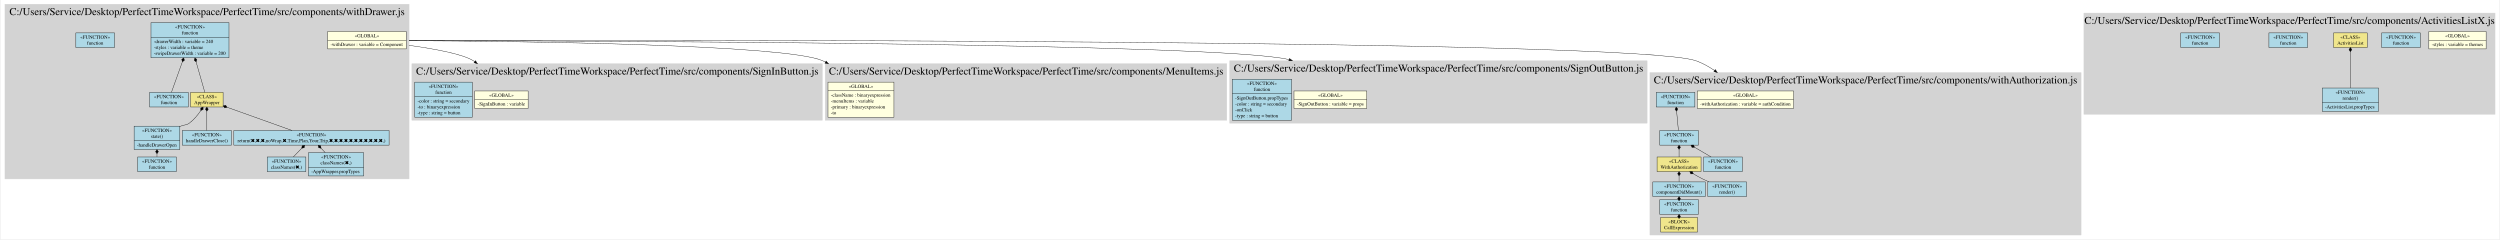
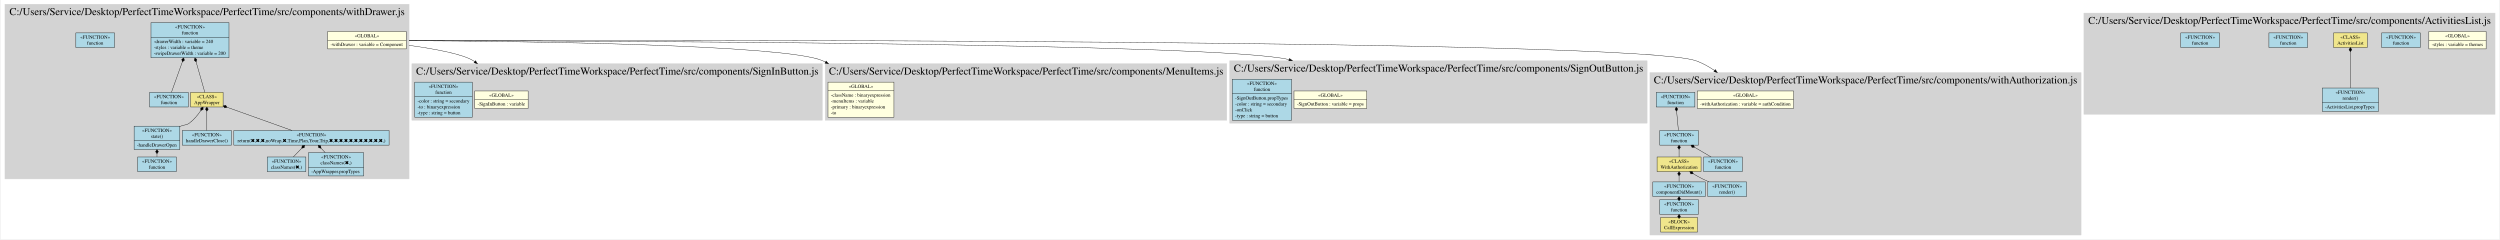
<svg xmlns="http://www.w3.org/2000/svg" width="7116pt" height="681pt" viewBox="0.00 0.00 7116.00 681.40">
  <g id="graph0" class="graph" transform="scale(1 1) rotate(0) translate(4 677.4)">
    <polygon fill="white" stroke="none" points="-4,4 -4,-677.4 7112,-677.4 7112,4 -4,4" />
    <g id="clust1" class="cluster">
      <polygon fill="lightgray" stroke="lightgrey" points="1167,-335 1167,-496 2336,-496 2336,-335 1167,-335" />
      <text text-anchor="middle" x="1751.92" y="-465" font-family="Times,serif" font-size="30.00">C:/Users/Service/Desktop/PerfectTimeWorkspace/PerfectTime/src/components/SignInButton.js</text>
    </g>
    <g id="clust2" class="cluster">
      <polygon fill="lightgray" stroke="lightgrey" points="2344,-335 2344,-496 3488,-496 3488,-335 2344,-335" />
      <text text-anchor="middle" x="2916.39" y="-465" font-family="Times,serif" font-size="30.00">C:/Users/Service/Desktop/PerfectTimeWorkspace/PerfectTime/src/components/MenuItems.js</text>
    </g>
    <g id="clust3" class="cluster">
      <polygon fill="lightgray" stroke="lightgrey" points="3496,-326.6 3496,-504.4 4685,-504.4 4685,-326.6 3496,-326.6" />
      <text text-anchor="middle" x="4090.92" y="-473.4" font-family="Times,serif" font-size="30.00">C:/Users/Service/Desktop/PerfectTimeWorkspace/PerfectTime/src/components/SignOutButton.js</text>
    </g>
    <g id="clust4" class="cluster">
      <polygon fill="lightgray" stroke="lightgrey" points="5929,-351.8 5929,-640.2 7100,-640.2 7100,-351.8 5929,-351.8" />
-       <text text-anchor="middle" x="6514.73" y="-609.2" font-family="Times,serif" font-size="30.00">C:/Users/Service/Desktop/PerfectTimeWorkspace/PerfectTime/src/components/ActivitiesListX.js</text>
+       <text text-anchor="middle" x="6514.73" y="-609.2" font-family="Times,serif" font-size="30.00">C:/Users/Service/Desktop/PerfectTimeWorkspace/PerfectTime/src/components/ActivitiesList.js</text>
    </g>
    <g id="clust5" class="cluster">
      <polygon fill="lightgray" stroke="lightgrey" points="8,-167.8 8,-665.4 1159,-665.4 1159,-167.8 8,-167.8" />
      <text text-anchor="middle" x="583.702" y="-634.4" font-family="Times,serif" font-size="30.00">C:/Users/Service/Desktop/PerfectTimeWorkspace/PerfectTime/src/components/withDrawer.js</text>
    </g>
    <g id="clust6" class="cluster">
      <polygon fill="lightgray" stroke="lightgrey" points="4693,-8 4693,-470.8 5921,-470.8 5921,-8 4693,-8" />
      <text text-anchor="middle" x="5307.05" y="-439.8" font-family="Times,serif" font-size="30.00">C:/Users/Service/Desktop/PerfectTimeWorkspace/PerfectTime/src/components/withAuthorization.js</text>
    </g>
    <g id="node1" class="node">
      <polygon fill="lightyellow" stroke="black" points="1345.96,-368.7 1345.96,-418.3 1498.04,-418.3 1498.04,-368.7 1345.96,-368.7" />
      <text text-anchor="middle" x="1422" y="-401.7" font-family="Times,serif" font-size="14.00">«GLOBAL»</text>
      <polyline fill="none" stroke="black" points="1345.96,-393.5 1498.04,-393.5 " />
      <text text-anchor="start" x="1353.96" y="-376.9" font-family="Times,serif" font-size="14.00">-SignInButton : variable</text>
    </g>
    <g id="node2" class="node">
      <polygon fill="lightblue" stroke="black" points="1175.08,-343.5 1175.08,-443.5 1338.92,-443.5 1338.92,-343.5 1175.08,-343.5" />
      <text text-anchor="middle" x="1257" y="-426.9" font-family="Times,serif" font-size="14.00">«FUNCTION»</text>
      <text text-anchor="middle" x="1257" y="-410.1" font-family="Times,serif" font-size="14.00"> function</text>
      <polyline fill="none" stroke="black" points="1175.08,-401.9 1338.92,-401.9 " />
      <text text-anchor="start" x="1183.08" y="-385.3" font-family="Times,serif" font-size="14.00">-color : string = secondary</text>
      <text text-anchor="start" x="1183.08" y="-368.5" font-family="Times,serif" font-size="14.00">-to : binaryexpression</text>
      <text text-anchor="start" x="1183.08" y="-351.7" font-family="Times,serif" font-size="14.00">-type : string = button</text>
    </g>
    <g id="node3" class="node">
      <polygon fill="lightyellow" stroke="black" points="2352.09,-343.5 2352.09,-443.5 2539.91,-443.5 2539.91,-343.5 2352.09,-343.5" />
      <text text-anchor="middle" x="2446" y="-426.9" font-family="Times,serif" font-size="14.00">«GLOBAL»</text>
      <polyline fill="none" stroke="black" points="2352.09,-418.7 2539.91,-418.7 " />
      <text text-anchor="start" x="2360.09" y="-402.1" font-family="Times,serif" font-size="14.00">-className : binaryexpression</text>
      <text text-anchor="start" x="2360.09" y="-385.3" font-family="Times,serif" font-size="14.00">-menuItems : variable</text>
      <text text-anchor="start" x="2360.09" y="-368.5" font-family="Times,serif" font-size="14.00">-primary : binaryexpression</text>
      <text text-anchor="start" x="2360.09" y="-351.7" font-family="Times,serif" font-size="14.00">-to</text>
    </g>
    <g id="node4" class="node">
      <polygon fill="lightyellow" stroke="black" points="3679.29,-368.7 3679.29,-418.3 3886.71,-418.3 3886.71,-368.7 3679.29,-368.7" />
      <text text-anchor="middle" x="3783" y="-401.7" font-family="Times,serif" font-size="14.00">«GLOBAL»</text>
      <polyline fill="none" stroke="black" points="3679.29,-393.5 3886.71,-393.5 " />
      <text text-anchor="start" x="3687.29" y="-376.9" font-family="Times,serif" font-size="14.00">-SignOutButton : variable = props</text>
    </g>
    <g id="node5" class="node">
      <polygon fill="lightblue" stroke="black" points="3503.59,-335.1 3503.59,-451.9 3672.41,-451.9 3672.41,-335.1 3503.59,-335.1" />
      <text text-anchor="middle" x="3588" y="-435.3" font-family="Times,serif" font-size="14.00">«FUNCTION»</text>
      <text text-anchor="middle" x="3588" y="-418.5" font-family="Times,serif" font-size="14.00"> function</text>
      <polyline fill="none" stroke="black" points="3503.59,-410.3 3672.41,-410.3 " />
      <text text-anchor="start" x="3511.59" y="-393.7" font-family="Times,serif" font-size="14.00">-SignOutButton.propTypes</text>
      <text text-anchor="start" x="3511.59" y="-376.9" font-family="Times,serif" font-size="14.00">-color : string = secondary</text>
      <text text-anchor="start" x="3511.59" y="-360.1" font-family="Times,serif" font-size="14.00">-onClick</text>
      <text text-anchor="start" x="3511.59" y="-343.3" font-family="Times,serif" font-size="14.00">-type : string = button</text>
    </g>
    <g id="node6" class="node">
      <polygon fill="lightyellow" stroke="black" points="6911.46,-538.1 6911.46,-587.7 7074.54,-587.7 7074.54,-538.1 6911.46,-538.1" />
      <text text-anchor="middle" x="6993" y="-571.1" font-family="Times,serif" font-size="14.00">«GLOBAL»</text>
      <polyline fill="none" stroke="black" points="6911.46,-562.9 7074.54,-562.9 " />
      <text text-anchor="start" x="6919.46" y="-546.3" font-family="Times,serif" font-size="14.00">-styles : variable = themes</text>
    </g>
    <g id="node7" class="node">
      <polygon fill="lightblue" stroke="black" points="6776.96,-542.1 6776.96,-583.7 6887.04,-583.7 6887.04,-542.1 6776.96,-542.1" />
      <text text-anchor="middle" x="6832" y="-567.1" font-family="Times,serif" font-size="14.00">«FUNCTION»</text>
      <text text-anchor="middle" x="6832" y="-550.3" font-family="Times,serif" font-size="14.00"> function</text>
    </g>
    <g id="node8" class="node">
      <polygon fill="khaki" stroke="black" points="6640.14,-542.1 6640.14,-583.7 6735.86,-583.7 6735.86,-542.1 6640.14,-542.1" />
      <text text-anchor="middle" x="6688" y="-567.1" font-family="Times,serif" font-size="14.00">«CLASS»</text>
      <text text-anchor="middle" x="6688" y="-550.3" font-family="Times,serif" font-size="14.00"> ActivitiesList</text>
    </g>
    <g id="node9" class="node">
      <polygon fill="lightblue" stroke="black" points="6607.88,-360.3 6607.88,-426.7 6768.12,-426.7 6768.12,-360.3 6607.88,-360.3" />
      <text text-anchor="middle" x="6688" y="-410.1" font-family="Times,serif" font-size="14.00">«FUNCTION»</text>
      <text text-anchor="middle" x="6688" y="-393.3" font-family="Times,serif" font-size="14.00"> render()</text>
      <polyline fill="none" stroke="black" points="6607.88,-385.1 6768.12,-385.1 " />
      <text text-anchor="start" x="6615.88" y="-368.5" font-family="Times,serif" font-size="14.00">-ActivitiesList.propTypes</text>
    </g>
    <g id="edge1" class="edge">
      <path fill="none" stroke="black" d="M6688,-529.941C6688,-500.388 6688,-456.675 6688,-426.962" />
      <polygon fill="black" stroke="black" points="6688,-530.04 6692,-536.04 6688,-542.04 6684,-536.04 6688,-530.04" />
    </g>
    <g id="node10" class="node">
      <polygon fill="lightblue" stroke="black" points="6455.96,-542.1 6455.96,-583.7 6566.04,-583.7 6566.04,-542.1 6455.96,-542.1" />
      <text text-anchor="middle" x="6511" y="-567.1" font-family="Times,serif" font-size="14.00">«FUNCTION»</text>
      <text text-anchor="middle" x="6511" y="-550.3" font-family="Times,serif" font-size="14.00"> function</text>
    </g>
    <g id="node11" class="node">
      <polygon fill="lightblue" stroke="black" points="6204.96,-542.1 6204.96,-583.7 6315.04,-583.7 6315.04,-542.1 6204.96,-542.1" />
      <text text-anchor="middle" x="6260" y="-567.1" font-family="Times,serif" font-size="14.00">«FUNCTION»</text>
      <text text-anchor="middle" x="6260" y="-550.3" font-family="Times,serif" font-size="14.00"> function</text>
    </g>
    <g id="node12" class="node">
      <polygon fill="lightyellow" stroke="black" points="927.142,-538.1 927.142,-587.7 1150.86,-587.7 1150.86,-538.1 927.142,-538.1" />
      <text text-anchor="middle" x="1039" y="-571.1" font-family="Times,serif" font-size="14.00">«GLOBAL»</text>
      <polyline fill="none" stroke="black" points="927.142,-562.9 1150.86,-562.9 " />
      <text text-anchor="start" x="935.142" y="-546.3" font-family="Times,serif" font-size="14.00">-withDrawer : variable = Component</text>
    </g>
    <g id="edge10" class="edge">
      <path fill="none" stroke="black" d="M1158.64,-548.325C1229.66,-538.527 1311.61,-523.645 1342,-504.4 1343.28,-503.588 1344.55,-502.748 1345.8,-501.881" />
      <polygon fill="black" stroke="black" points="1348,-504.609 1353.87,-495.793 1343.78,-499.021 1348,-504.609" />
    </g>
    <g id="edge9" class="edge">
      <path fill="none" stroke="black" d="M1158.82,-561.545C1459.79,-559.954 2231.11,-551.294 2337,-504.4 2339.68,-503.213 2342.33,-501.927 2344.95,-500.554" />
      <polygon fill="black" stroke="black" points="2346.76,-503.55 2353.72,-495.56 2343.3,-497.466 2346.76,-503.55" />
    </g>
    <g id="edge11" class="edge">
      <path fill="none" stroke="black" d="M1158.67,-561.795C1647.9,-561.054 3478.74,-555.099 3665.26,-507.534" />
      <polygon fill="black" stroke="black" points="3666.55,-510.795 3675,-504.4 3664.41,-504.132 3666.55,-510.795" />
    </g>
    <g id="node23" class="node">
      <polygon fill="lightyellow" stroke="black" points="4827.85,-368.7 4827.85,-418.3 5102.15,-418.3 5102.15,-368.7 4827.85,-368.7" />
      <text text-anchor="middle" x="4965" y="-401.7" font-family="Times,serif" font-size="14.00">«GLOBAL»</text>
      <polyline fill="none" stroke="black" points="4827.85,-393.5 5102.15,-393.5 " />
      <text text-anchor="start" x="4835.85" y="-376.9" font-family="Times,serif" font-size="14.00">-withAuthorization : variable = authCondition</text>
    </g>
    <g id="edge12" class="edge">
      <path fill="none" stroke="black" d="M1158.7,-562.22C1783.36,-563.621 4647.35,-566.617 4824,-504.4 4842.39,-497.922 4860.25,-488.004 4876.73,-476.725" />
      <polygon fill="black" stroke="black" points="4879.08,-479.35 4885.21,-470.713 4875.03,-473.637 4879.08,-479.35" />
    </g>
    <g id="node13" class="node">
      <polygon fill="lightblue" stroke="black" points="423.926,-512.9 423.926,-612.9 646.074,-612.9 646.074,-512.9 423.926,-512.9" />
      <text text-anchor="middle" x="535" y="-596.3" font-family="Times,serif" font-size="14.00">«FUNCTION»</text>
      <text text-anchor="middle" x="535" y="-579.5" font-family="Times,serif" font-size="14.00"> function</text>
      <polyline fill="none" stroke="black" points="423.926,-571.3 646.074,-571.3 " />
      <text text-anchor="start" x="431.926" y="-554.7" font-family="Times,serif" font-size="14.00">-drawerWidth : variable = 240</text>
      <text text-anchor="start" x="431.926" y="-537.9" font-family="Times,serif" font-size="14.00">-styles : variable = theme</text>
      <text text-anchor="start" x="431.926" y="-521.1" font-family="Times,serif" font-size="14.00">-swipeDrawerWidth : variable = 200</text>
    </g>
    <g id="node14" class="node">
      <polygon fill="lightblue" stroke="black" points="419.96,-372.7 419.96,-414.3 530.04,-414.3 530.04,-372.7 419.96,-372.7" />
      <text text-anchor="middle" x="475" y="-397.7" font-family="Times,serif" font-size="14.00">«FUNCTION»</text>
      <text text-anchor="middle" x="475" y="-380.9" font-family="Times,serif" font-size="14.00"> function</text>
    </g>
    <g id="edge13" class="edge">
      <path fill="none" stroke="black" d="M513.224,-501.146C502.294,-470.651 489.786,-435.753 482.141,-414.422" />
      <polygon fill="black" stroke="black" points="513.274,-501.284 519.064,-505.582 517.323,-512.58 511.533,-508.281 513.274,-501.284" />
    </g>
    <g id="node15" class="node">
      <polygon fill="khaki" stroke="black" points="536.714,-372.7 536.714,-414.3 629.286,-414.3 629.286,-372.7 536.714,-372.7" />
      <text text-anchor="middle" x="583" y="-397.7" font-family="Times,serif" font-size="14.00">«CLASS»</text>
      <text text-anchor="middle" x="583" y="-380.9" font-family="Times,serif" font-size="14.00"> AppWrapper</text>
    </g>
    <g id="edge14" class="edge">
      <path fill="none" stroke="black" d="M552.536,-500.742C561.253,-470.344 571.198,-435.659 577.287,-414.422" />
      <polygon fill="black" stroke="black" points="552.45,-501.045 554.641,-507.915 549.142,-512.58 546.951,-505.71 552.45,-501.045" />
    </g>
    <g id="node16" class="node">
      <polygon fill="lightblue" stroke="black" points="375.867,-251.7 375.867,-318.1 506.133,-318.1 506.133,-251.7 375.867,-251.7" />
      <text text-anchor="middle" x="441" y="-301.5" font-family="Times,serif" font-size="14.00">«FUNCTION»</text>
      <text text-anchor="middle" x="441" y="-284.7" font-family="Times,serif" font-size="14.00"> state()</text>
      <polyline fill="none" stroke="black" points="375.867,-276.5 506.133,-276.5 " />
      <text text-anchor="start" x="383.867" y="-259.9" font-family="Times,serif" font-size="14.00">-handleDrawerOpen</text>
    </g>
    <g id="edge15" class="edge">
      <path fill="none" stroke="black" d="M565.803,-362.545C557.311,-349.972 546.072,-336.095 533,-326.6 524.244,-320.239 520.016,-322.701 510,-318.6 508.773,-318.098 507.537,-317.585 506.294,-317.063" />
      <polygon fill="black" stroke="black" points="565.813,-362.561 572.413,-365.465 572.271,-372.675 565.67,-369.771 565.813,-362.561" />
    </g>
    <g id="node18" class="node">
      <polygon fill="lightblue" stroke="black" points="513.005,-264.1 513.005,-305.7 652.995,-305.7 652.995,-264.1 513.005,-264.1" />
      <text text-anchor="middle" x="583" y="-289.1" font-family="Times,serif" font-size="14.00">«FUNCTION»</text>
      <text text-anchor="middle" x="583" y="-272.3" font-family="Times,serif" font-size="14.00"> handleDrawerClose()</text>
    </g>
    <g id="edge17" class="edge">
      <path fill="none" stroke="black" d="M583,-360.343C583,-342.619 583,-321.173 583,-305.861" />
      <polygon fill="black" stroke="black" points="583,-360.449 587,-366.449 583,-372.449 579,-366.449 583,-360.449" />
    </g>
    <g id="node19" class="node">
      <polygon fill="lightblue" stroke="black" points="659.928,-264.1 659.928,-305.7 1102.07,-305.7 1102.07,-264.1 659.928,-264.1" />
      <text text-anchor="middle" x="881" y="-289.1" font-family="Times,serif" font-size="14.00">«FUNCTION»</text>
      <text text-anchor="middle" x="881" y="-272.3" font-family="Times,serif" font-size="14.00"> return(✖,✖,✖,noWrap,✖,Time,Plan,Your,Trip,✖,✖,✖,✖,✖,✖,✖,✖,✖,✖,✖,)</text>
    </g>
    <g id="edge18" class="edge">
      <path fill="none" stroke="black" d="M640.89,-371.792C694.299,-352.686 773.059,-324.512 825.647,-305.701" />
      <polygon fill="black" stroke="black" points="640.861,-371.802 636.559,-377.589 629.562,-375.844 633.865,-370.057 640.861,-371.802" />
    </g>
    <g id="node17" class="node">
      <polygon fill="lightblue" stroke="black" points="385.96,-188.7 385.96,-230.3 496.04,-230.3 496.04,-188.7 385.96,-188.7" />
      <text text-anchor="middle" x="441" y="-213.7" font-family="Times,serif" font-size="14.00">«FUNCTION»</text>
      <text text-anchor="middle" x="441" y="-196.9" font-family="Times,serif" font-size="14.00"> function</text>
    </g>
    <g id="edge16" class="edge">
      <path fill="none" stroke="black" d="M441,-239.227C441,-236.291 441,-233.427 441,-230.715" />
      <polygon fill="black" stroke="black" points="441,-239.492 445,-245.492 441,-251.492 437,-245.492 441,-239.492" />
    </g>
    <g id="node20" class="node">
      <polygon fill="lightblue" stroke="black" points="754.96,-188.7 754.96,-230.3 865.04,-230.3 865.04,-188.7 754.96,-188.7" />
      <text text-anchor="middle" x="810" y="-213.7" font-family="Times,serif" font-size="14.00">«FUNCTION»</text>
      <text text-anchor="middle" x="810" y="-196.9" font-family="Times,serif" font-size="14.00"> classNames(✖,)</text>
    </g>
    <g id="edge19" class="edge">
      <path fill="none" stroke="black" d="M853.238,-255.199C845.259,-246.951 836.732,-238.136 829.378,-230.533" />
      <polygon fill="black" stroke="black" points="853.256,-255.218 860.302,-256.75 861.599,-263.843 854.552,-262.312 853.256,-255.218" />
    </g>
    <g id="node21" class="node">
      <polygon fill="lightblue" stroke="black" points="872.448,-176.3 872.448,-242.7 1029.55,-242.7 1029.55,-176.3 872.448,-176.3" />
      <text text-anchor="middle" x="951" y="-226.1" font-family="Times,serif" font-size="14.00">«FUNCTION»</text>
      <text text-anchor="middle" x="951" y="-209.3" font-family="Times,serif" font-size="14.00"> classNames(✖,)</text>
      <polyline fill="none" stroke="black" points="872.448,-201.1 1029.55,-201.1 " />
      <text text-anchor="start" x="880.448" y="-184.5" font-family="Times,serif" font-size="14.00">-AppWrapper.propTypes</text>
    </g>
    <g id="edge20" class="edge">
      <path fill="none" stroke="black" d="M908.594,-254.966C912.352,-251.025 916.229,-246.959 920.042,-242.961" />
      <polygon fill="black" stroke="black" points="908.41,-255.159 907.163,-262.262 900.128,-263.843 901.374,-256.741 908.41,-255.159" />
    </g>
    <g id="node22" class="node">
      <polygon fill="lightblue" stroke="black" points="209.96,-542.1 209.96,-583.7 320.04,-583.7 320.04,-542.1 209.96,-542.1" />
      <text text-anchor="middle" x="265" y="-567.1" font-family="Times,serif" font-size="14.00">«FUNCTION»</text>
      <text text-anchor="middle" x="265" y="-550.3" font-family="Times,serif" font-size="14.00"> function</text>
    </g>
    <g id="node24" class="node">
      <polygon fill="lightblue" stroke="black" points="4710.96,-372.7 4710.96,-414.3 4821.04,-414.3 4821.04,-372.7 4710.96,-372.7" />
      <text text-anchor="middle" x="4766" y="-397.7" font-family="Times,serif" font-size="14.00">«FUNCTION»</text>
      <text text-anchor="middle" x="4766" y="-380.9" font-family="Times,serif" font-size="14.00"> function</text>
    </g>
    <g id="node25" class="node">
      <polygon fill="lightblue" stroke="black" points="4720.96,-264.1 4720.96,-305.7 4831.04,-305.7 4831.04,-264.1 4720.96,-264.1" />
      <text text-anchor="middle" x="4776" y="-289.1" font-family="Times,serif" font-size="14.00">«FUNCTION»</text>
      <text text-anchor="middle" x="4776" y="-272.3" font-family="Times,serif" font-size="14.00"> function</text>
    </g>
    <g id="edge2" class="edge">
      <path fill="none" stroke="black" d="M4769.02,-360.343C4770.68,-342.619 4772.69,-321.173 4774.13,-305.861" />
      <polygon fill="black" stroke="black" points="4769,-360.502 4772.42,-366.849 4767.88,-372.449 4764.46,-366.102 4769,-360.502" />
    </g>
    <g id="node26" class="node">
      <polygon fill="khaki" stroke="black" points="4713.37,-188.7 4713.37,-230.3 4838.63,-230.3 4838.63,-188.7 4713.37,-188.7" />
      <text text-anchor="middle" x="4776" y="-213.7" font-family="Times,serif" font-size="14.00">«CLASS»</text>
      <text text-anchor="middle" x="4776" y="-196.9" font-family="Times,serif" font-size="14.00"> WithAuthorization</text>
    </g>
    <g id="edge3" class="edge">
      <path fill="none" stroke="black" d="M4776,-251.749C4776,-244.536 4776,-237.084 4776,-230.533" />
      <polygon fill="black" stroke="black" points="4776,-251.843 4780,-257.843 4776,-263.843 4772,-257.843 4776,-251.843" />
    </g>
    <g id="node31" class="node">
      <polygon fill="lightblue" stroke="black" points="4845.96,-188.7 4845.96,-230.3 4956.04,-230.3 4956.04,-188.7 4845.96,-188.7" />
      <text text-anchor="middle" x="4901" y="-213.7" font-family="Times,serif" font-size="14.00">«FUNCTION»</text>
      <text text-anchor="middle" x="4901" y="-196.9" font-family="Times,serif" font-size="14.00"> function</text>
    </g>
    <g id="edge8" class="edge">
      <path fill="none" stroke="black" d="M4820.2,-257.948C4835.63,-248.887 4852.69,-238.867 4867.15,-230.379" />
      <polygon fill="black" stroke="black" points="4820.17,-257.961 4817.03,-264.448 4809.83,-264.037 4812.98,-257.549 4820.17,-257.961" />
    </g>
    <g id="node27" class="node">
      <polygon fill="lightblue" stroke="black" points="4701.32,-117.7 4701.32,-159.3 4850.68,-159.3 4850.68,-117.7 4701.32,-117.7" />
      <text text-anchor="middle" x="4776" y="-142.7" font-family="Times,serif" font-size="14.00">«FUNCTION»</text>
      <text text-anchor="middle" x="4776" y="-125.9" font-family="Times,serif" font-size="14.00"> componentDidMount()</text>
    </g>
    <g id="edge4" class="edge">
      <path fill="none" stroke="black" d="M4776,-176.425C4776,-170.713 4776,-164.912 4776,-159.652" />
      <polygon fill="black" stroke="black" points="4776,-176.542 4780,-182.542 4776,-188.542 4772,-182.542 4776,-176.542" />
    </g>
    <g id="node30" class="node">
      <polygon fill="lightblue" stroke="black" points="4857.96,-117.7 4857.96,-159.3 4968.04,-159.3 4968.04,-117.7 4857.96,-117.7" />
      <text text-anchor="middle" x="4913" y="-142.7" font-family="Times,serif" font-size="14.00">«FUNCTION»</text>
      <text text-anchor="middle" x="4913" y="-125.9" font-family="Times,serif" font-size="14.00"> render()</text>
    </g>
    <g id="edge7" class="edge">
      <path fill="none" stroke="black" d="M4816.86,-182.248C4825.36,-177.196 4834.36,-172.134 4843,-167.8 4848.74,-164.919 4854.85,-162.105 4860.97,-159.436" />
      <polygon fill="black" stroke="black" points="4816.69,-182.355 4813.64,-188.889 4806.43,-188.586 4809.48,-182.052 4816.69,-182.355" />
    </g>
    <g id="node28" class="node">
      <polygon fill="lightblue" stroke="black" points="4720.96,-67.1 4720.96,-108.7 4831.04,-108.7 4831.04,-67.1 4720.96,-67.1" />
      <text text-anchor="middle" x="4776" y="-92.1" font-family="Times,serif" font-size="14.00">«FUNCTION»</text>
      <text text-anchor="middle" x="4776" y="-75.3" font-family="Times,serif" font-size="14.00"> function</text>
    </g>
    <g id="edge5" class="edge">
      <path fill="none" stroke="black" d="M4776,-109.167C4776,-109.079 4776,-108.99 4776,-108.902" />
      <polygon fill="black" stroke="black" points="4776,-105.452 4780,-111.452 4776,-117.452 4772,-111.452 4776,-105.452" />
    </g>
    <g id="node29" class="node">
      <polygon fill="khaki" stroke="black" points="4723.48,-16.5 4723.48,-58.1 4828.52,-58.1 4828.52,-16.5 4723.48,-16.5" />
      <text text-anchor="middle" x="4776" y="-41.5" font-family="Times,serif" font-size="14.00">«BLOCK»</text>
      <text text-anchor="middle" x="4776" y="-24.7" font-family="Times,serif" font-size="14.00"> CallExpression</text>
    </g>
    <g id="edge6" class="edge">
      <path fill="none" stroke="black" d="M4776,-58.567C4776,-58.478 4776,-58.39 4776,-58.302" />
      <polygon fill="black" stroke="black" points="4776,-54.852 4780,-60.852 4776,-66.852 4772,-60.852 4776,-54.852" />
    </g>
  </g>
</svg>
